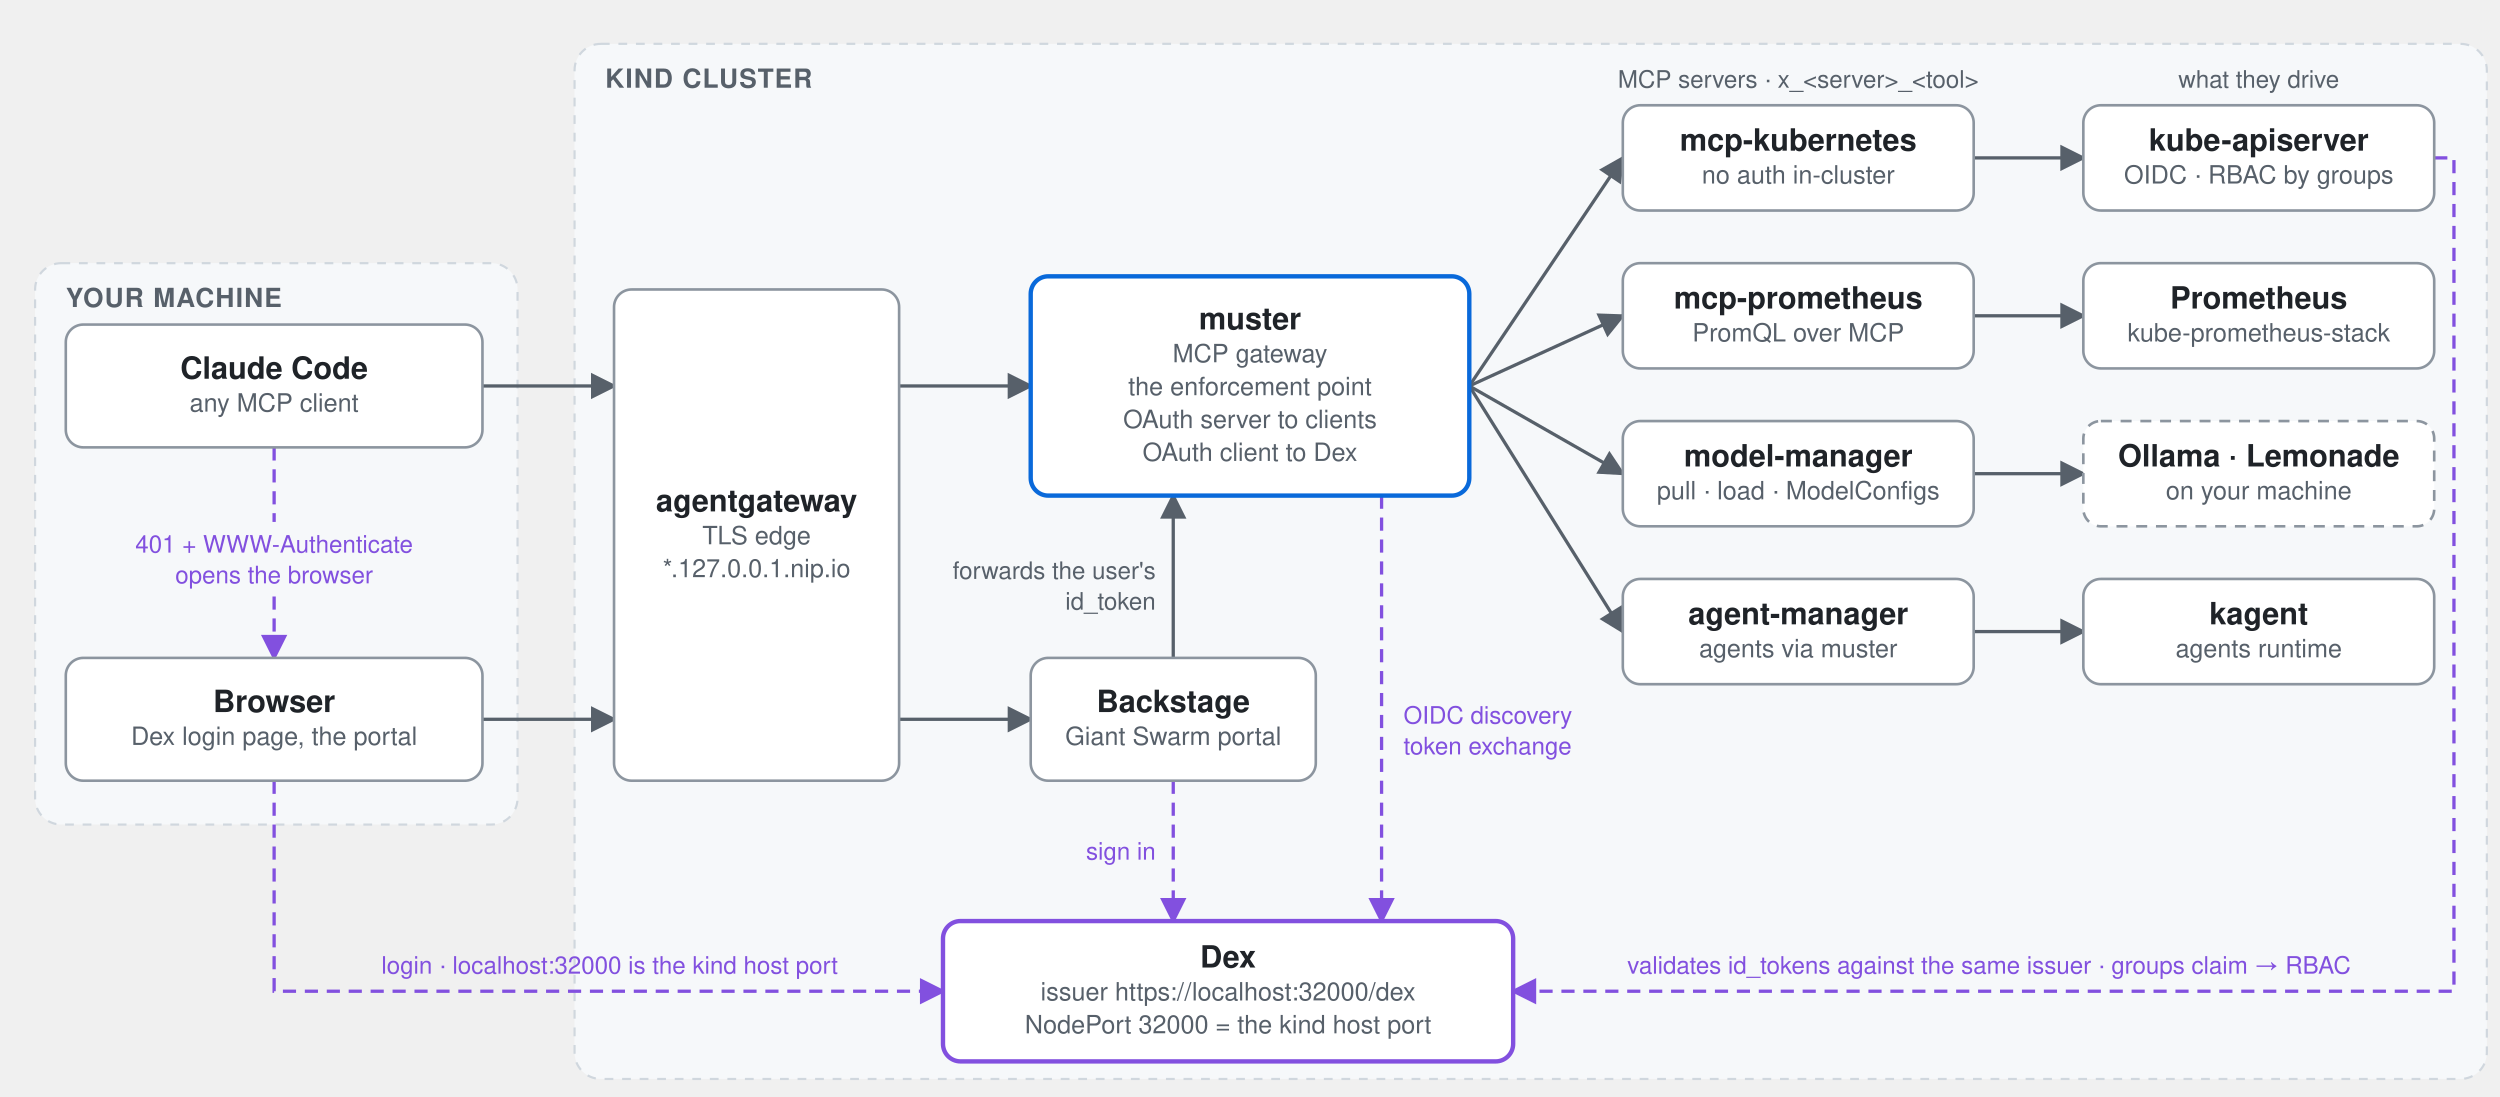
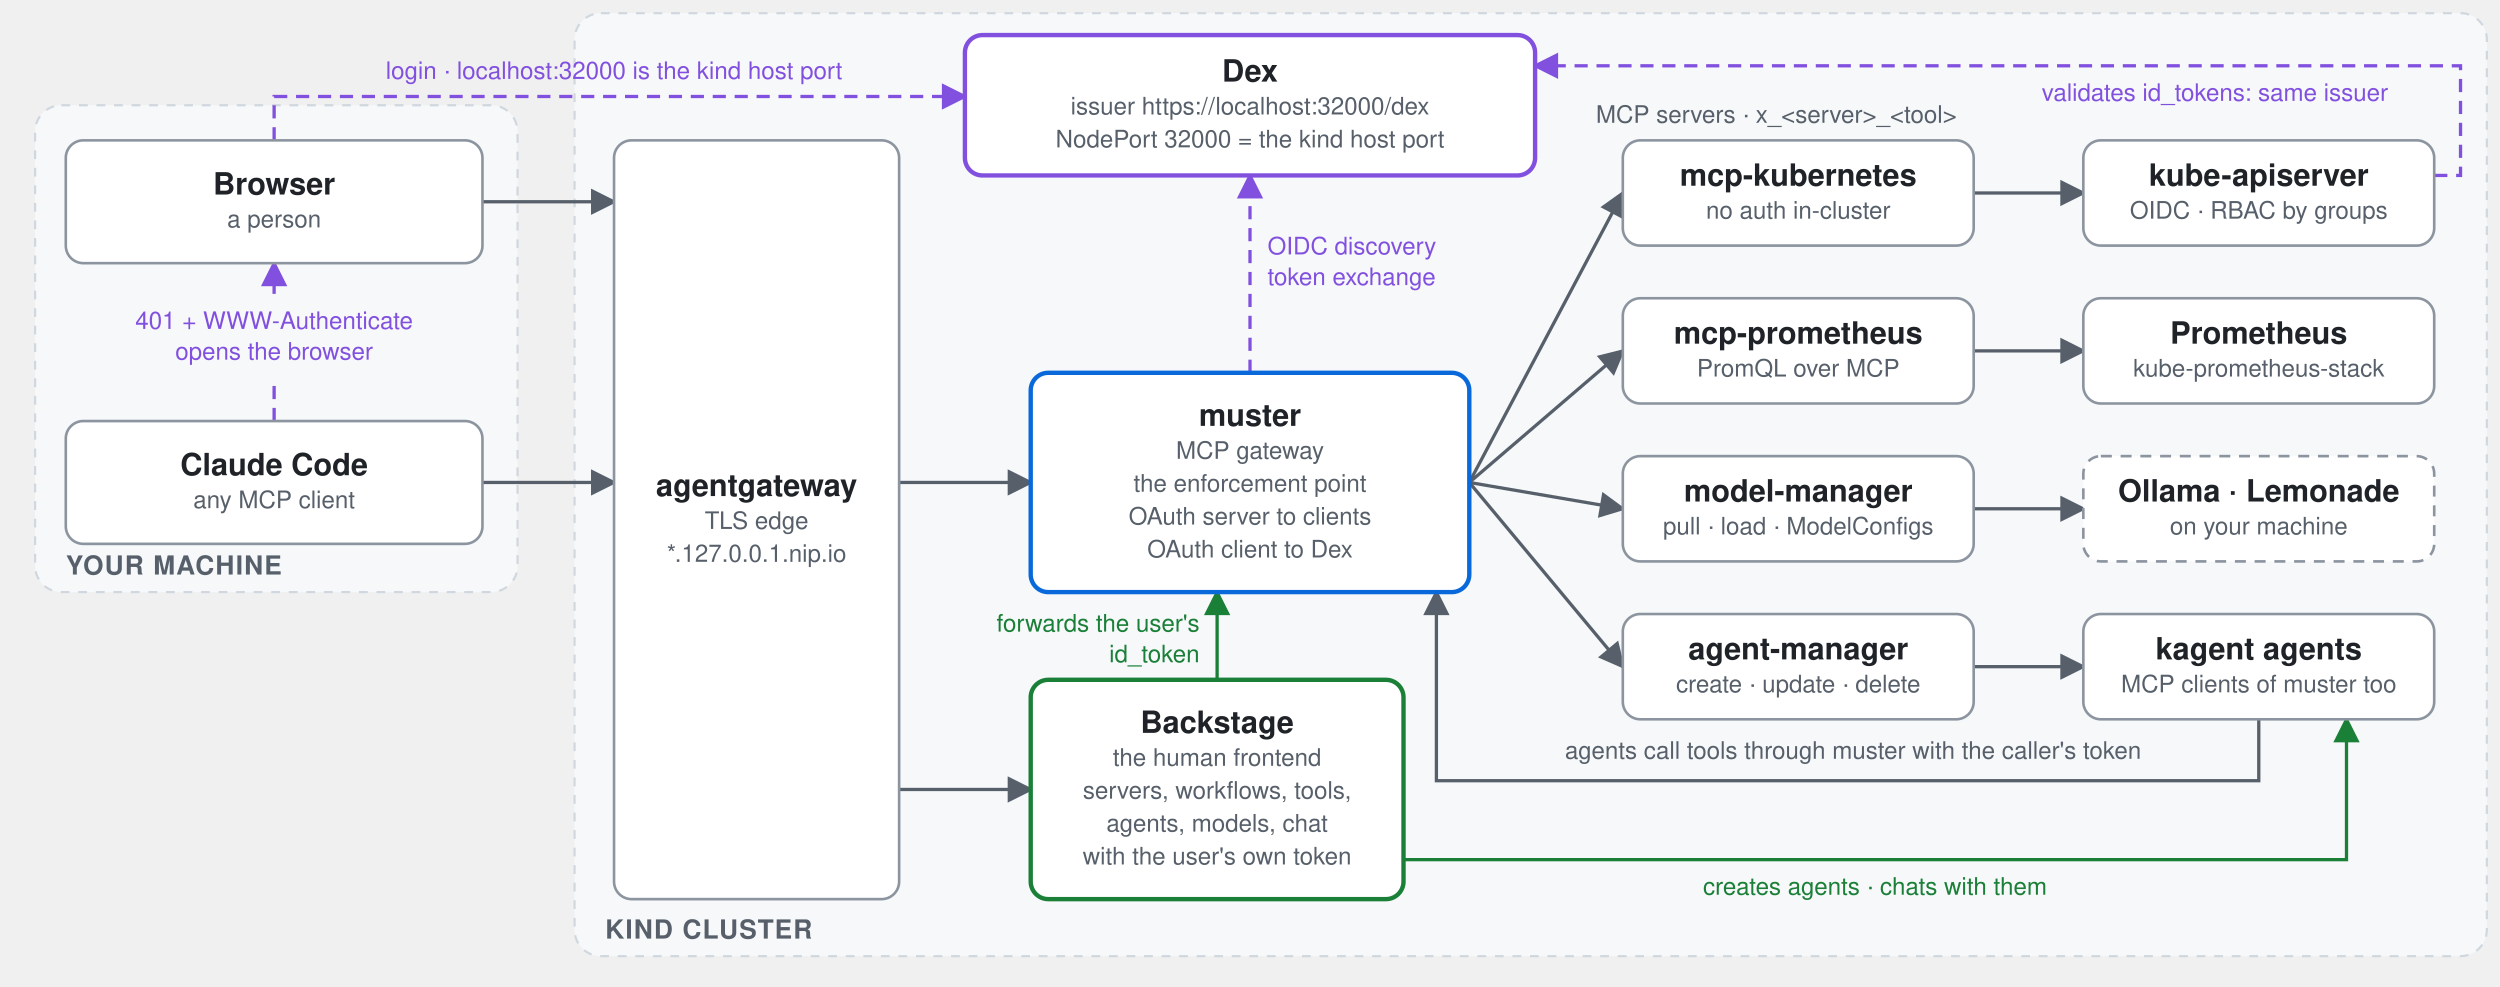
- <svg xmlns="http://www.w3.org/2000/svg" width="1140" height="500" viewBox="0 0 1140 500" font-family="-apple-system, BlinkMacSystemFont, &quot;Segoe UI&quot;, Helvetica, Arial, sans-serif">
+ <svg xmlns="http://www.w3.org/2000/svg" width="1140" height="450" viewBox="0 0 1140 450" font-family="-apple-system, BlinkMacSystemFont, &quot;Segoe UI&quot;, Helvetica, Arial, sans-serif">
  <defs>
    <marker id="arrow" viewBox="0 0 8 8" refX="7" refY="4" markerWidth="8" markerHeight="8" orient="auto-start-reverse">
      <path d="M0,0 L8,4 L0,8 z" fill="#57606a" />
    </marker>
    <marker id="arrow-accent" viewBox="0 0 8 8" refX="7" refY="4" markerWidth="8" markerHeight="8" orient="auto-start-reverse">
      <path d="M0,0 L8,4 L0,8 z" fill="#8250df" />
    </marker>
+     <marker id="arrow-human" viewBox="0 0 8 8" refX="7" refY="4" markerWidth="8" markerHeight="8" orient="auto-start-reverse">
+       <path d="M0,0 L8,4 L0,8 z" fill="#1a7f37" />
+     </marker>
  </defs>
-   <rect x="262" y="20" width="872" height="472" rx="12" fill="#f6f8fa" stroke="#d0d7de" stroke-dasharray="4 4" />
-   <text x="276" y="40" font-size="12" font-weight="600" fill="#57606a" letter-spacing="0.5">KIND CLUSTER</text>
-   <rect x="16" y="120" width="220" height="256" rx="12" fill="#f6f8fa" stroke="#d0d7de" stroke-dasharray="4 4" />
-   <text x="30" y="140" font-size="12" font-weight="600" fill="#57606a" letter-spacing="0.5">YOUR MACHINE</text>
-   <text x="820" y="40" text-anchor="middle" font-size="11" fill="#57606a">MCP servers · x_&lt;server&gt;_&lt;tool&gt;</text>
-   <text x="1030" y="40" text-anchor="middle" font-size="11" fill="#57606a">what they drive</text>
-   <path d="M220,176 L280,176" fill="none" stroke="#57606a" stroke-width="1.5" marker-end="url(#arrow)" />
-   <path d="M220,328 L280,328" fill="none" stroke="#57606a" stroke-width="1.5" marker-end="url(#arrow)" />
-   <path d="M410,176 L470,176" fill="none" stroke="#57606a" stroke-width="1.5" marker-end="url(#arrow)" />
-   <path d="M410,328 L470,328" fill="none" stroke="#57606a" stroke-width="1.5" marker-end="url(#arrow)" />
-   <path d="M670,176 L740,72" fill="none" stroke="#57606a" stroke-width="1.5" marker-end="url(#arrow)" />
-   <path d="M670,176 L740,144" fill="none" stroke="#57606a" stroke-width="1.5" marker-end="url(#arrow)" />
-   <path d="M670,176 L740,216" fill="none" stroke="#57606a" stroke-width="1.5" marker-end="url(#arrow)" />
-   <path d="M670,176 L740,288" fill="none" stroke="#57606a" stroke-width="1.5" marker-end="url(#arrow)" />
-   <path d="M900,72 L950,72" fill="none" stroke="#57606a" stroke-width="1.5" marker-end="url(#arrow)" />
-   <path d="M900,144 L950,144" fill="none" stroke="#57606a" stroke-width="1.5" marker-end="url(#arrow)" />
-   <path d="M900,216 L950,216" fill="none" stroke="#57606a" stroke-width="1.5" marker-end="url(#arrow)" />
-   <path d="M900,288 L950,288" fill="none" stroke="#57606a" stroke-width="1.5" marker-end="url(#arrow)" />
-   <path d="M535,300 L535,226" fill="none" stroke="#57606a" stroke-width="1.5" marker-end="url(#arrow)" />
-   <text x="527" y="264" text-anchor="end" font-size="11" fill="#57606a">forwards the user's</text>
-   <text x="527" y="278" text-anchor="end" font-size="11" fill="#57606a">id_token</text>
-   <path d="M125,204 L125,238" fill="none" stroke="#8250df" stroke-width="1.5" stroke-dasharray="6 4" />
-   <path d="M125,272 L125,300" fill="none" stroke="#8250df" stroke-width="1.5" stroke-dasharray="6 4" marker-end="url(#arrow-accent)" />
-   <text x="125" y="252" text-anchor="middle" font-size="11" fill="#8250df">401 + WWW-Authenticate</text>
-   <text x="125" y="266" text-anchor="middle" font-size="11" fill="#8250df">opens the browser</text>
-   <path d="M125,356 L125,452 L430,452" fill="none" stroke="#8250df" stroke-width="1.5" stroke-dasharray="6 4" marker-end="url(#arrow-accent)" />
-   <text x="278" y="444" text-anchor="middle" font-size="11" fill="#8250df">login · localhost:32000 is the kind host port</text>
-   <path d="M630,226 L630,420" fill="none" stroke="#8250df" stroke-width="1.5" stroke-dasharray="6 4" marker-end="url(#arrow-accent)" />
-   <text x="640" y="330" text-anchor="start" font-size="11" fill="#8250df">OIDC discovery</text>
-   <text x="640" y="344" text-anchor="start" font-size="11" fill="#8250df">token exchange</text>
-   <path d="M535,356 L535,420" fill="none" stroke="#8250df" stroke-width="1.5" stroke-dasharray="6 4" marker-end="url(#arrow-accent)" />
-   <text x="527" y="392" text-anchor="end" font-size="11" fill="#8250df">sign in</text>
-   <path d="M1110,72 L1119,72 L1119,452 L690,452" fill="none" stroke="#8250df" stroke-width="1.5" stroke-dasharray="6 4" marker-end="url(#arrow-accent)" />
-   <text x="907" y="444" text-anchor="middle" font-size="11" fill="#8250df">validates id_tokens against the same issuer · groups claim → RBAC</text>
-   <rect x="30" y="148" width="190" height="56" rx="8" fill="#ffffff" stroke="#8c959f" stroke-width="1.2" />
-   <text x="125.0" y="172.7" text-anchor="middle" font-size="14" font-weight="600" fill="#1f2328">Claude Code</text>
-   <text x="125.0" y="187.7" text-anchor="middle" font-size="11.5" fill="#57606a">any MCP client</text>
-   <rect x="30" y="300" width="190" height="56" rx="8" fill="#ffffff" stroke="#8c959f" stroke-width="1.2" />
-   <text x="125.0" y="324.7" text-anchor="middle" font-size="14" font-weight="600" fill="#1f2328">Browser</text>
-   <text x="125.0" y="339.7" text-anchor="middle" font-size="11.5" fill="#57606a">Dex login page, the portal</text>
-   <rect x="280" y="132" width="130" height="224" rx="8" fill="#ffffff" stroke="#8c959f" stroke-width="1.2" />
-   <text x="345.0" y="233.2" text-anchor="middle" font-size="14" font-weight="600" fill="#1f2328">agentgateway</text>
-   <text x="345.0" y="248.2" text-anchor="middle" font-size="11.5" fill="#57606a">TLS edge</text>
-   <text x="345.0" y="263.2" text-anchor="middle" font-size="11.5" fill="#57606a">*.127.0.0.1.nip.io</text>
-   <rect x="470" y="126" width="200" height="100" rx="8" fill="#ffffff" stroke="#0969da" stroke-width="2" />
-   <text x="570.0" y="150.2" text-anchor="middle" font-size="14" font-weight="600" fill="#1f2328">muster</text>
-   <text x="570.0" y="165.2" text-anchor="middle" font-size="11.5" fill="#57606a">MCP gateway</text>
-   <text x="570.0" y="180.2" text-anchor="middle" font-size="11.5" fill="#57606a">the enforcement point</text>
-   <text x="570.0" y="195.2" text-anchor="middle" font-size="11.5" fill="#57606a">OAuth server to clients</text>
-   <text x="570.0" y="210.2" text-anchor="middle" font-size="11.5" fill="#57606a">OAuth client to Dex</text>
-   <rect x="740" y="48" width="160" height="48" rx="8" fill="#ffffff" stroke="#8c959f" stroke-width="1.2" />
-   <text x="820.0" y="68.7" text-anchor="middle" font-size="14" font-weight="600" fill="#1f2328">mcp-kubernetes</text>
-   <text x="820.0" y="83.7" text-anchor="middle" font-size="11.5" fill="#57606a">no auth in-cluster</text>
-   <rect x="950" y="48" width="160" height="48" rx="8" fill="#ffffff" stroke="#8c959f" stroke-width="1.2" />
-   <text x="1030.0" y="68.7" text-anchor="middle" font-size="14" font-weight="600" fill="#1f2328">kube-apiserver</text>
-   <text x="1030.0" y="83.7" text-anchor="middle" font-size="11.5" fill="#57606a">OIDC · RBAC by groups</text>
-   <rect x="740" y="120" width="160" height="48" rx="8" fill="#ffffff" stroke="#8c959f" stroke-width="1.2" />
-   <text x="820.0" y="140.7" text-anchor="middle" font-size="14" font-weight="600" fill="#1f2328">mcp-prometheus</text>
-   <text x="820.0" y="155.7" text-anchor="middle" font-size="11.5" fill="#57606a">PromQL over MCP</text>
-   <rect x="950" y="120" width="160" height="48" rx="8" fill="#ffffff" stroke="#8c959f" stroke-width="1.2" />
-   <text x="1030.0" y="140.7" text-anchor="middle" font-size="14" font-weight="600" fill="#1f2328">Prometheus</text>
-   <text x="1030.0" y="155.7" text-anchor="middle" font-size="11.5" fill="#57606a">kube-prometheus-stack</text>
-   <rect x="740" y="192" width="160" height="48" rx="8" fill="#ffffff" stroke="#8c959f" stroke-width="1.2" />
-   <text x="820.0" y="212.7" text-anchor="middle" font-size="14" font-weight="600" fill="#1f2328">model-manager</text>
-   <text x="820.0" y="227.7" text-anchor="middle" font-size="11.5" fill="#57606a">pull · load · ModelConfigs</text>
-   <rect x="950" y="192" width="160" height="48" rx="8" fill="#ffffff" stroke="#8c959f" stroke-width="1.2" stroke-dasharray="5 4" />
-   <text x="1030.0" y="212.7" text-anchor="middle" font-size="14" font-weight="600" fill="#1f2328">Ollama · Lemonade</text>
-   <text x="1030.0" y="227.7" text-anchor="middle" font-size="11.5" fill="#57606a">on your machine</text>
-   <rect x="740" y="264" width="160" height="48" rx="8" fill="#ffffff" stroke="#8c959f" stroke-width="1.2" />
-   <text x="820.0" y="284.7" text-anchor="middle" font-size="14" font-weight="600" fill="#1f2328">agent-manager</text>
-   <text x="820.0" y="299.7" text-anchor="middle" font-size="11.5" fill="#57606a">agents via muster</text>
-   <rect x="950" y="264" width="160" height="48" rx="8" fill="#ffffff" stroke="#8c959f" stroke-width="1.2" />
-   <text x="1030.0" y="284.7" text-anchor="middle" font-size="14" font-weight="600" fill="#1f2328">kagent</text>
-   <text x="1030.0" y="299.7" text-anchor="middle" font-size="11.5" fill="#57606a">agents runtime</text>
-   <rect x="470" y="300" width="130" height="56" rx="8" fill="#ffffff" stroke="#8c959f" stroke-width="1.2" />
-   <text x="535.0" y="324.7" text-anchor="middle" font-size="14" font-weight="600" fill="#1f2328">Backstage</text>
-   <text x="535.0" y="339.7" text-anchor="middle" font-size="11.5" fill="#57606a">Giant Swarm portal</text>
-   <rect x="430" y="420" width="260" height="64" rx="8" fill="#ffffff" stroke="#8250df" stroke-width="2" />
-   <text x="560.0" y="441.2" text-anchor="middle" font-size="14" font-weight="600" fill="#1f2328">Dex</text>
-   <text x="560.0" y="456.2" text-anchor="middle" font-size="11.5" fill="#57606a">issuer https://localhost:32000/dex</text>
-   <text x="560.0" y="471.2" text-anchor="middle" font-size="11.5" fill="#57606a">NodePort 32000 = the kind host port</text>
+   <rect x="262" y="6" width="872" height="430" rx="12" fill="#f6f8fa" stroke="#d0d7de" stroke-dasharray="4 4" />
+   <text x="276" y="428" font-size="12" font-weight="600" fill="#57606a" letter-spacing="0.5">KIND CLUSTER</text>
+   <rect x="16" y="48" width="220" height="222" rx="12" fill="#f6f8fa" stroke="#d0d7de" stroke-dasharray="4 4" />
+   <text x="30" y="262" font-size="12" font-weight="600" fill="#57606a" letter-spacing="0.5">YOUR MACHINE</text>
+   <text x="810" y="56" text-anchor="middle" font-size="11" fill="#57606a">MCP servers · x_&lt;server&gt;_&lt;tool&gt;</text>
+   <path d="M220,92 L280,92" fill="none" stroke="#57606a" stroke-width="1.5" marker-end="url(#arrow)" />
+   <path d="M220,220 L280,220" fill="none" stroke="#57606a" stroke-width="1.5" marker-end="url(#arrow)" />
+   <path d="M410,220 L470,220" fill="none" stroke="#57606a" stroke-width="1.5" marker-end="url(#arrow)" />
+   <path d="M410,360 L470,360" fill="none" stroke="#57606a" stroke-width="1.5" marker-end="url(#arrow)" />
+   <path d="M670,220 L740,88" fill="none" stroke="#57606a" stroke-width="1.5" marker-end="url(#arrow)" />
+   <path d="M670,220 L740,160" fill="none" stroke="#57606a" stroke-width="1.5" marker-end="url(#arrow)" />
+   <path d="M670,220 L740,232" fill="none" stroke="#57606a" stroke-width="1.5" marker-end="url(#arrow)" />
+   <path d="M670,220 L740,304" fill="none" stroke="#57606a" stroke-width="1.5" marker-end="url(#arrow)" />
+   <path d="M900,88 L950,88" fill="none" stroke="#57606a" stroke-width="1.5" marker-end="url(#arrow)" />
+   <path d="M900,160 L950,160" fill="none" stroke="#57606a" stroke-width="1.5" marker-end="url(#arrow)" />
+   <path d="M900,232 L950,232" fill="none" stroke="#57606a" stroke-width="1.5" marker-end="url(#arrow)" />
+   <path d="M900,304 L950,304" fill="none" stroke="#57606a" stroke-width="1.5" marker-end="url(#arrow)" />
+   <path d="M1030,328 L1030,356 L655,356 L655,270" fill="none" stroke="#57606a" stroke-width="1.5" marker-end="url(#arrow)" />
+   <text x="845" y="346" text-anchor="middle" font-size="11" fill="#57606a">agents call tools through muster with the caller's token</text>
+   <path d="M555,310 L555,270" fill="none" stroke="#1a7f37" stroke-width="1.5" marker-end="url(#arrow-human)" />
+   <text x="547" y="288" text-anchor="end" font-size="11" fill="#1a7f37">forwards the user's</text>
+   <text x="547" y="302" text-anchor="end" font-size="11" fill="#1a7f37">id_token</text>
+   <path d="M640,392 L1070,392 L1070,328" fill="none" stroke="#1a7f37" stroke-width="1.5" marker-end="url(#arrow-human)" />
+   <text x="855" y="408" text-anchor="middle" font-size="11" fill="#1a7f37">creates agents · chats with them</text>
+   <path d="M125,192 L125,176" fill="none" stroke="#8250df" stroke-width="1.5" stroke-dasharray="6 4" />
+   <path d="M125,134 L125,120" fill="none" stroke="#8250df" stroke-width="1.5" stroke-dasharray="6 4" marker-end="url(#arrow-accent)" />
+   <text x="125" y="150" text-anchor="middle" font-size="11" fill="#8250df">401 + WWW-Authenticate</text>
+   <text x="125" y="164" text-anchor="middle" font-size="11" fill="#8250df">opens the browser</text>
+   <path d="M125,64 L125,44 L440,44" fill="none" stroke="#8250df" stroke-width="1.5" stroke-dasharray="6 4" marker-end="url(#arrow-accent)" />
+   <text x="280" y="36" text-anchor="middle" font-size="11" fill="#8250df">login · localhost:32000 is the kind host port</text>
+   <path d="M570,170 L570,80" fill="none" stroke="#8250df" stroke-width="1.5" stroke-dasharray="6 4" marker-end="url(#arrow-accent)" />
+   <text x="578" y="116" text-anchor="start" font-size="11" fill="#8250df">OIDC discovery</text>
+   <text x="578" y="130" text-anchor="start" font-size="11" fill="#8250df">token exchange</text>
+   <path d="M1110,80 L1122,80 L1122,30 L700,30" fill="none" stroke="#8250df" stroke-width="1.5" stroke-dasharray="6 4" marker-end="url(#arrow-accent)" />
+   <text x="1010" y="46" text-anchor="middle" font-size="11" fill="#8250df">validates id_tokens: same issuer</text>
+   <rect x="440" y="16" width="260" height="64" rx="8" fill="#ffffff" stroke="#8250df" stroke-width="2" />
+   <text x="570.0" y="37.2" text-anchor="middle" font-size="14" font-weight="600" fill="#1f2328">Dex</text>
+   <text x="570.0" y="52.2" text-anchor="middle" font-size="11" fill="#57606a">issuer https://localhost:32000/dex</text>
+   <text x="570.0" y="67.2" text-anchor="middle" font-size="11" fill="#57606a">NodePort 32000 = the kind host port</text>
+   <rect x="30" y="64" width="190" height="56" rx="8" fill="#ffffff" stroke="#8c959f" stroke-width="1.2" />
+   <text x="125.0" y="88.7" text-anchor="middle" font-size="14" font-weight="600" fill="#1f2328">Browser</text>
+   <text x="125.0" y="103.7" text-anchor="middle" font-size="11" fill="#57606a">a person</text>
+   <rect x="30" y="192" width="190" height="56" rx="8" fill="#ffffff" stroke="#8c959f" stroke-width="1.2" />
+   <text x="125.0" y="216.7" text-anchor="middle" font-size="14" font-weight="600" fill="#1f2328">Claude Code</text>
+   <text x="125.0" y="231.7" text-anchor="middle" font-size="11" fill="#57606a">any MCP client</text>
+   <rect x="280" y="64" width="130" height="346" rx="8" fill="#ffffff" stroke="#8c959f" stroke-width="1.2" />
+   <text x="345.0" y="226.2" text-anchor="middle" font-size="14" font-weight="600" fill="#1f2328">agentgateway</text>
+   <text x="345.0" y="241.2" text-anchor="middle" font-size="11" fill="#57606a">TLS edge</text>
+   <text x="345.0" y="256.2" text-anchor="middle" font-size="11" fill="#57606a">*.127.0.0.1.nip.io</text>
+   <rect x="470" y="170" width="200" height="100" rx="8" fill="#ffffff" stroke="#0969da" stroke-width="2" />
+   <text x="570.0" y="194.2" text-anchor="middle" font-size="14" font-weight="600" fill="#1f2328">muster</text>
+   <text x="570.0" y="209.2" text-anchor="middle" font-size="11" fill="#57606a">MCP gateway</text>
+   <text x="570.0" y="224.2" text-anchor="middle" font-size="11" fill="#57606a">the enforcement point</text>
+   <text x="570.0" y="239.2" text-anchor="middle" font-size="11" fill="#57606a">OAuth server to clients</text>
+   <text x="570.0" y="254.2" text-anchor="middle" font-size="11" fill="#57606a">OAuth client to Dex</text>
+   <rect x="740" y="64" width="160" height="48" rx="8" fill="#ffffff" stroke="#8c959f" stroke-width="1.2" />
+   <text x="820.0" y="84.7" text-anchor="middle" font-size="14" font-weight="600" fill="#1f2328">mcp-kubernetes</text>
+   <text x="820.0" y="99.7" text-anchor="middle" font-size="11" fill="#57606a">no auth in-cluster</text>
+   <rect x="950" y="64" width="160" height="48" rx="8" fill="#ffffff" stroke="#8c959f" stroke-width="1.2" />
+   <text x="1030.0" y="84.7" text-anchor="middle" font-size="14" font-weight="600" fill="#1f2328">kube-apiserver</text>
+   <text x="1030.0" y="99.7" text-anchor="middle" font-size="11" fill="#57606a">OIDC · RBAC by groups</text>
+   <rect x="740" y="136" width="160" height="48" rx="8" fill="#ffffff" stroke="#8c959f" stroke-width="1.2" />
+   <text x="820.0" y="156.7" text-anchor="middle" font-size="14" font-weight="600" fill="#1f2328">mcp-prometheus</text>
+   <text x="820.0" y="171.7" text-anchor="middle" font-size="11" fill="#57606a">PromQL over MCP</text>
+   <rect x="950" y="136" width="160" height="48" rx="8" fill="#ffffff" stroke="#8c959f" stroke-width="1.2" />
+   <text x="1030.0" y="156.7" text-anchor="middle" font-size="14" font-weight="600" fill="#1f2328">Prometheus</text>
+   <text x="1030.0" y="171.7" text-anchor="middle" font-size="11" fill="#57606a">kube-prometheus-stack</text>
+   <rect x="740" y="208" width="160" height="48" rx="8" fill="#ffffff" stroke="#8c959f" stroke-width="1.2" />
+   <text x="820.0" y="228.7" text-anchor="middle" font-size="14" font-weight="600" fill="#1f2328">model-manager</text>
+   <text x="820.0" y="243.7" text-anchor="middle" font-size="11" fill="#57606a">pull · load · ModelConfigs</text>
+   <rect x="950" y="208" width="160" height="48" rx="8" fill="#ffffff" stroke="#8c959f" stroke-width="1.2" stroke-dasharray="5 4" />
+   <text x="1030.0" y="228.7" text-anchor="middle" font-size="14" font-weight="600" fill="#1f2328">Ollama · Lemonade</text>
+   <text x="1030.0" y="243.7" text-anchor="middle" font-size="11" fill="#57606a">on your machine</text>
+   <rect x="740" y="280" width="160" height="48" rx="8" fill="#ffffff" stroke="#8c959f" stroke-width="1.2" />
+   <text x="820.0" y="300.7" text-anchor="middle" font-size="14" font-weight="600" fill="#1f2328">agent-manager</text>
+   <text x="820.0" y="315.7" text-anchor="middle" font-size="11" fill="#57606a">create · update · delete</text>
+   <rect x="950" y="280" width="160" height="48" rx="8" fill="#ffffff" stroke="#8c959f" stroke-width="1.2" />
+   <text x="1030.0" y="300.7" text-anchor="middle" font-size="14" font-weight="600" fill="#1f2328">kagent agents</text>
+   <text x="1030.0" y="315.7" text-anchor="middle" font-size="11" fill="#57606a">MCP clients of muster too</text>
+   <rect x="470" y="310" width="170" height="100" rx="8" fill="#ffffff" stroke="#1a7f37" stroke-width="2" />
+   <text x="555.0" y="334.2" text-anchor="middle" font-size="14" font-weight="600" fill="#1f2328">Backstage</text>
+   <text x="555.0" y="349.2" text-anchor="middle" font-size="11" fill="#57606a">the human frontend</text>
+   <text x="555.0" y="364.2" text-anchor="middle" font-size="11" fill="#57606a">servers, workflows, tools,</text>
+   <text x="555.0" y="379.2" text-anchor="middle" font-size="11" fill="#57606a">agents, models, chat</text>
+   <text x="555.0" y="394.2" text-anchor="middle" font-size="11" fill="#57606a">with the user's own token</text>
</svg>
